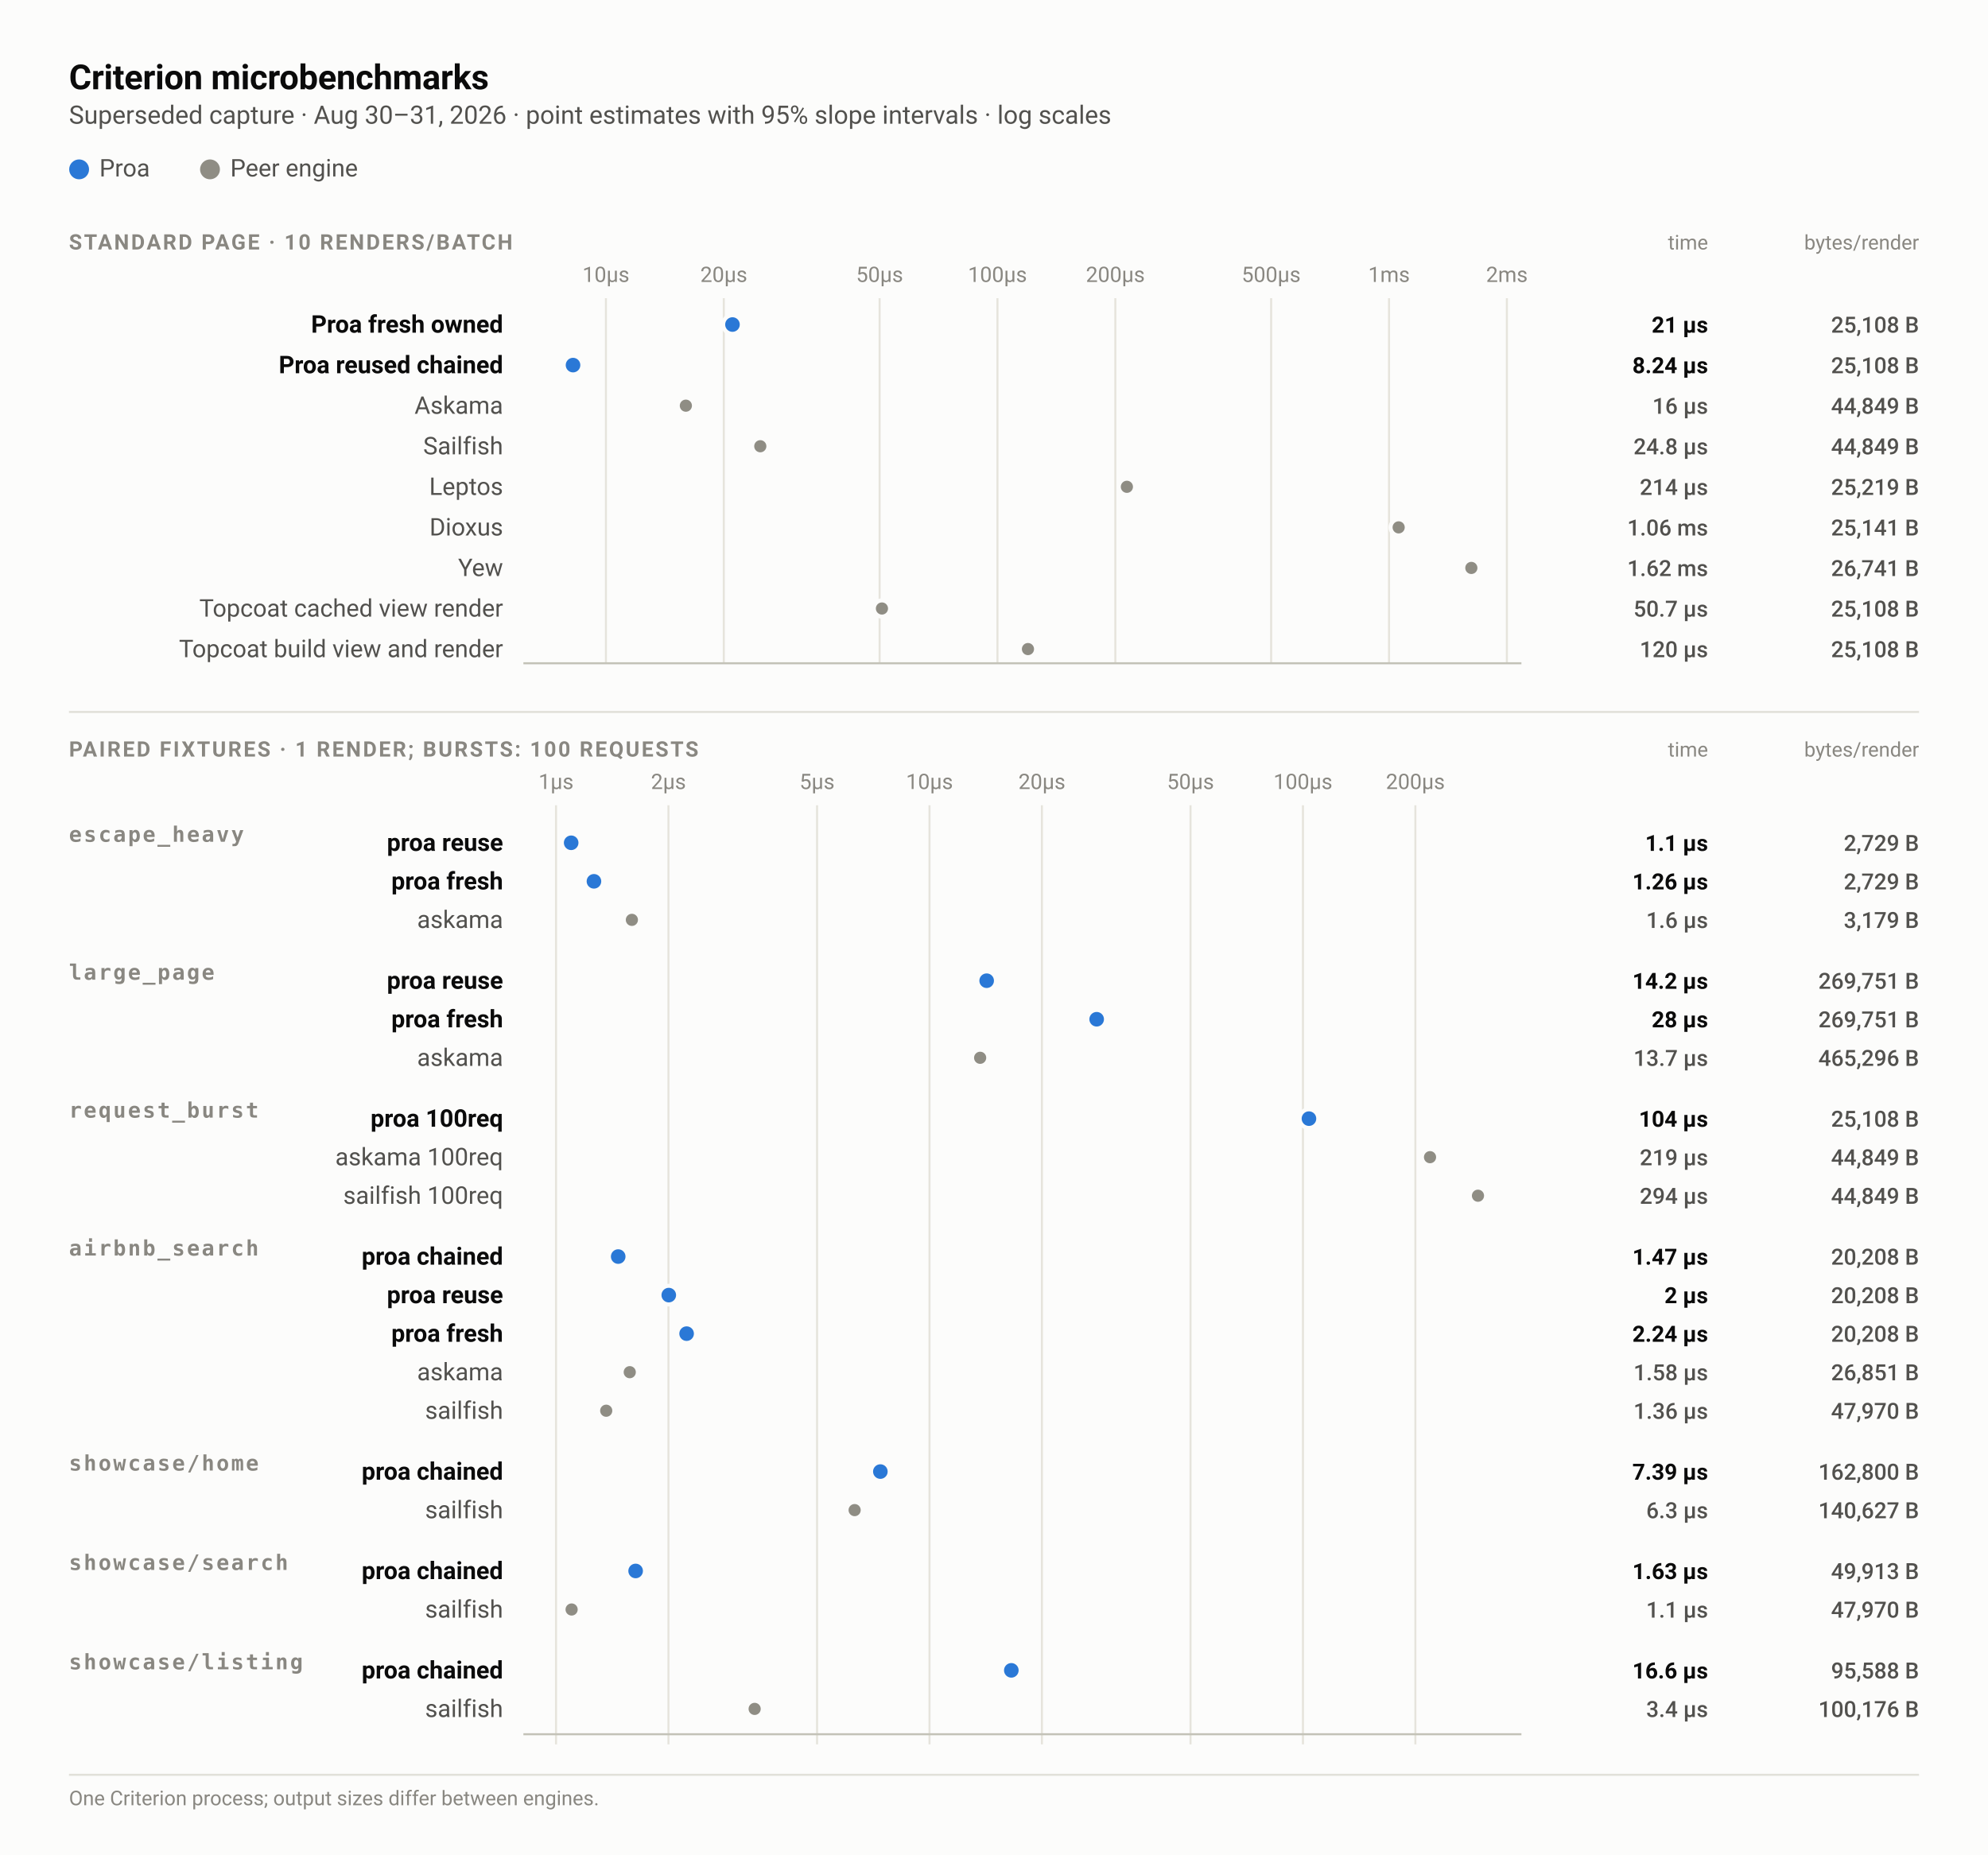
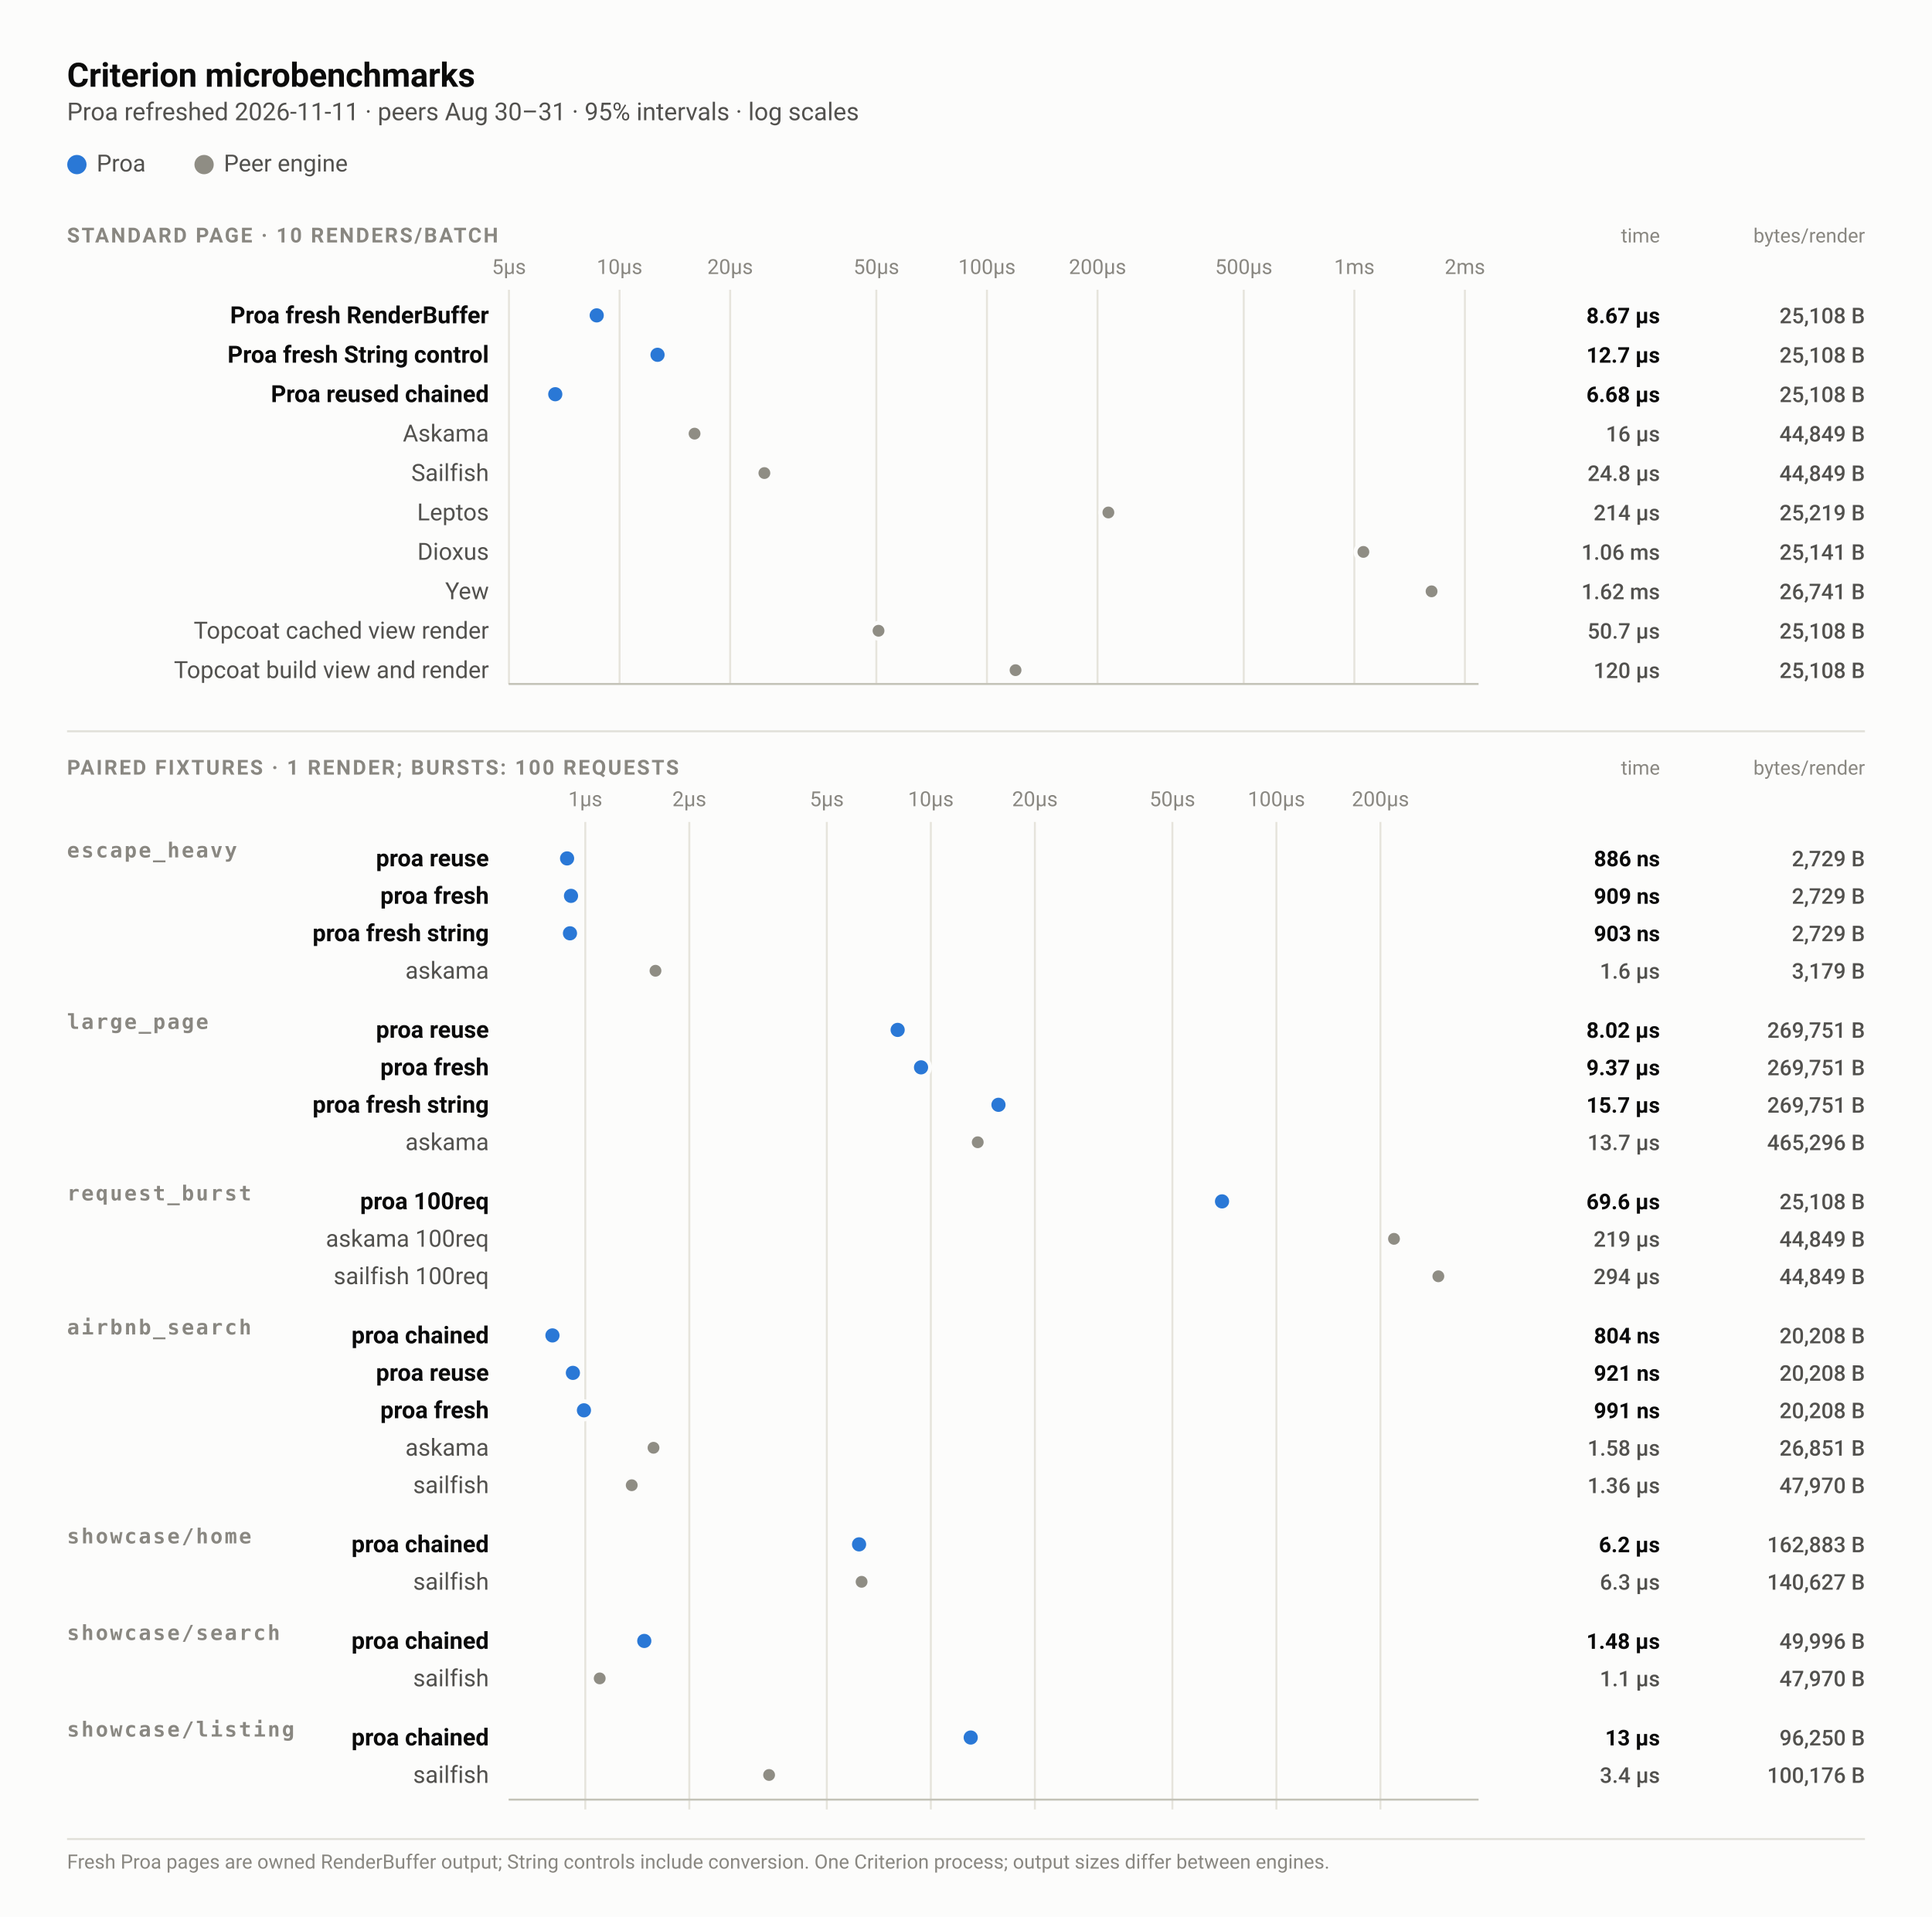
- <svg xmlns="http://www.w3.org/2000/svg" width="980" height="914.5" viewBox="0 0 980 914.5" role="img" aria-labelledby="ttl dsc">
+ <svg xmlns="http://www.w3.org/2000/svg" width="980" height="972.5" viewBox="0 0 980 972.5" role="img" aria-labelledby="ttl dsc">
  <style>
  text { font-family: system-ui, -apple-system, "Segoe UI", Roboto, "Helvetica Neue", Arial, sans-serif; }
  .t   { font-size: 17px; font-weight: 600; fill: #0b0b0b; letter-spacing: -.005em; }
  .d   { font-size: 12.5px; font-weight: 400; fill: #52514e; }
  .eb  { font-size: 10.5px; font-weight: 600; fill: #898781; letter-spacing: .09em; }
  .cat { font-size: 12px; font-weight: 400; fill: #52514e; }
  .catb{ font-size: 12px; font-weight: 600; fill: #0b0b0b; }
  .lg  { font-size: 12px; font-weight: 400; fill: #52514e; }
  .tick{ font-size: 10.5px; font-weight: 400; fill: #898781; font-variant-numeric: tabular-nums; }
  .val { font-size: 11px; font-weight: 500; fill: #52514e; font-variant-numeric: tabular-nums;
         paint-order: stroke; stroke: #fcfcfb; stroke-width: 3.5px; stroke-linejoin: round; }
  .valb{ font-size: 11px; font-weight: 600; fill: #0b0b0b; font-variant-numeric: tabular-nums;
         paint-order: stroke; stroke: #fcfcfb; stroke-width: 3.5px; stroke-linejoin: round; }
  .valw{ font-size: 11px; font-weight: 600; fill: #fcfcfb; font-variant-numeric: tabular-nums; }
  .note{ font-size: 10px; font-weight: 400; fill: #898781; }
  .mono{ font-family: ui-monospace, SFMono-Regular, "SF Mono", Menlo, Consolas, monospace; }
  .end { text-anchor: end; }
  .mid { text-anchor: middle; }
</style>
-   <rect width="980" height="914.5" fill="#fcfcfb" />
+   <rect width="980" height="972.5" fill="#fcfcfb" />
  <text x="34" y="44" class="t">Criterion microbenchmarks</text>
-   <text x="34" y="61" class="d">Superseded capture · Aug 30–31, 2026 · point estimates with 95% slope intervals · log scales</text>
+   <text x="34" y="61" class="d">Proa refreshed 2026-11-11 · peers Aug 30–31 · 95% intervals · log scales</text>
  <circle cx="39" cy="83.5" r="4" fill="#2a78d6" stroke="#2a78d6" stroke-width="1.8" />
  <text x="49" y="87" class="lg">Proa</text>
  <circle cx="103.52" cy="83.5" r="4" fill="#8f8d84" stroke="#8f8d84" stroke-width="1.8" />
  <text x="113.52" y="87" class="lg">Peer engine</text>
  <text x="34" y="123" class="eb">STANDARD PAGE · 10 RENDERS/BATCH</text>
  <text x="842" y="123" class="note end">time</text>
  <text x="946" y="123" class="note end">bytes/render</text>
-   <path d="M298.7 147L298.7 327" stroke="#e6e4dc" stroke-width="1" />
-   <text x="298.7" y="139" class="tick mid">10µs</text>
-   <path d="M356.8 147L356.8 327" stroke="#e6e4dc" stroke-width="1" />
-   <text x="356.8" y="139" class="tick mid">20µs</text>
-   <path d="M433.61 147L433.61 327" stroke="#e6e4dc" stroke-width="1" />
-   <text x="433.61" y="139" class="tick mid">50µs</text>
-   <path d="M491.71 147L491.71 327" stroke="#e6e4dc" stroke-width="1" />
-   <text x="491.71" y="139" class="tick mid">100µs</text>
-   <path d="M549.82 147L549.82 327" stroke="#e6e4dc" stroke-width="1" />
-   <text x="549.82" y="139" class="tick mid">200µs</text>
-   <path d="M626.62 147L626.62 327" stroke="#e6e4dc" stroke-width="1" />
-   <text x="626.62" y="139" class="tick mid">500µs</text>
-   <path d="M684.73 147L684.73 327" stroke="#e6e4dc" stroke-width="1" />
-   <text x="684.73" y="139" class="tick mid">1ms</text>
-   <path d="M742.83 147L742.83 327" stroke="#e6e4dc" stroke-width="1" />
-   <text x="742.83" y="139" class="tick mid">2ms</text>
-   <text x="248" y="164" class="catb end">Proa fresh owned</text>
-   <path d="M360.89 160L361.26 160" stroke="#cde2fb" stroke-width="3" />
-   <circle cx="361.08" cy="160" r="4.6" fill="#2a78d6" stroke="#fcfcfb" stroke-width="2" />
-   <text x="842" y="164" class="valb end">21 µs</text>
+   <path d="M258.17 147L258.17 347" stroke="#e6e4dc" stroke-width="1" />
+   <text x="258.17" y="139" class="tick mid">5µs</text>
+   <path d="M314.27 147L314.27 347" stroke="#e6e4dc" stroke-width="1" />
+   <text x="314.27" y="139" class="tick mid">10µs</text>
+   <path d="M370.37 147L370.37 347" stroke="#e6e4dc" stroke-width="1" />
+   <text x="370.37" y="139" class="tick mid">20µs</text>
+   <path d="M444.52 147L444.52 347" stroke="#e6e4dc" stroke-width="1" />
+   <text x="444.52" y="139" class="tick mid">50µs</text>
+   <path d="M500.62 147L500.62 347" stroke="#e6e4dc" stroke-width="1" />
+   <text x="500.62" y="139" class="tick mid">100µs</text>
+   <path d="M556.72 147L556.72 347" stroke="#e6e4dc" stroke-width="1" />
+   <text x="556.72" y="139" class="tick mid">200µs</text>
+   <path d="M630.88 147L630.88 347" stroke="#e6e4dc" stroke-width="1" />
+   <text x="630.88" y="139" class="tick mid">500µs</text>
+   <path d="M686.98 147L686.98 347" stroke="#e6e4dc" stroke-width="1" />
+   <text x="686.98" y="139" class="tick mid">1ms</text>
+   <path d="M743.07 147L743.07 347" stroke="#e6e4dc" stroke-width="1" />
+   <text x="743.07" y="139" class="tick mid">2ms</text>
+   <text x="248" y="164" class="catb end">Proa fresh RenderBuffer</text>
+   <path d="M302.36 160L303.06 160" stroke="#cde2fb" stroke-width="3" />
+   <circle cx="302.68" cy="160" r="4.6" fill="#2a78d6" stroke="#fcfcfb" stroke-width="2" />
+   <text x="842" y="164" class="valb end">8.67 µs</text>
  <text x="946" y="164" class="val end">25,108 B</text>
-   <text x="248" y="184" class="catb end">Proa reused chained</text>
-   <path d="M282.11 180L282.87 180" stroke="#cde2fb" stroke-width="3" />
-   <circle cx="282.48" cy="180" r="4.6" fill="#2a78d6" stroke="#fcfcfb" stroke-width="2" />
-   <text x="842" y="184" class="valb end">8.24 µs</text>
+   <text x="248" y="184" class="catb end">Proa fresh String control</text>
+   <path d="M333.05 180L334.02 180" stroke="#cde2fb" stroke-width="3" />
+   <circle cx="333.53" cy="180" r="4.6" fill="#2a78d6" stroke="#fcfcfb" stroke-width="2" />
+   <text x="842" y="184" class="valb end">12.7 µs</text>
  <text x="946" y="184" class="val end">25,108 B</text>
-   <text x="248" y="204" class="cat end">Askama</text>
-   <path d="M337.75 200L338.47 200" stroke="#dcdad2" stroke-width="3" />
-   <circle cx="338.1" cy="200" r="4" fill="#8f8d84" stroke="#fcfcfb" stroke-width="2" />
-   <text x="842" y="204" class="val end">16 µs</text>
-   <text x="946" y="204" class="val end">44,849 B</text>
-   <text x="248" y="224" class="cat end">Sailfish</text>
-   <path d="M374.3 220L375.22 220" stroke="#dcdad2" stroke-width="3" />
-   <circle cx="374.79" cy="220" r="4" fill="#8f8d84" stroke="#fcfcfb" stroke-width="2" />
-   <text x="842" y="224" class="val end">24.8 µs</text>
+   <text x="248" y="204" class="catb end">Proa reused chained</text>
+   <path d="M281.28 200L282.07 200" stroke="#cde2fb" stroke-width="3" />
+   <circle cx="281.66" cy="200" r="4.6" fill="#2a78d6" stroke="#fcfcfb" stroke-width="2" />
+   <text x="842" y="204" class="valb end">6.68 µs</text>
+   <text x="946" y="204" class="val end">25,108 B</text>
+   <text x="248" y="224" class="cat end">Askama</text>
+   <path d="M351.97 220L352.66 220" stroke="#dcdad2" stroke-width="3" />
+   <circle cx="352.31" cy="220" r="4" fill="#8f8d84" stroke="#fcfcfb" stroke-width="2" />
+   <text x="842" y="224" class="val end">16 µs</text>
  <text x="946" y="224" class="val end">44,849 B</text>
-   <text x="248" y="244" class="cat end">Leptos</text>
-   <path d="M555.01 240L556.02 240" stroke="#dcdad2" stroke-width="3" />
-   <circle cx="555.51" cy="240" r="4" fill="#8f8d84" stroke="#fcfcfb" stroke-width="2" />
-   <text x="842" y="244" class="val end">214 µs</text>
-   <text x="946" y="244" class="val end">25,219 B</text>
-   <text x="248" y="264" class="cat end">Dioxus</text>
-   <path d="M689.13 260L689.82 260" stroke="#dcdad2" stroke-width="3" />
-   <circle cx="689.48" cy="260" r="4" fill="#8f8d84" stroke="#fcfcfb" stroke-width="2" />
-   <text x="842" y="264" class="val end">1.06 ms</text>
-   <text x="946" y="264" class="val end">25,141 B</text>
-   <text x="248" y="284" class="cat end">Yew</text>
-   <path d="M722.72 280L728.01 280" stroke="#dcdad2" stroke-width="3" />
-   <circle cx="725.31" cy="280" r="4" fill="#8f8d84" stroke="#fcfcfb" stroke-width="2" />
-   <text x="842" y="284" class="val end">1.62 ms</text>
-   <text x="946" y="284" class="val end">26,741 B</text>
-   <text x="248" y="304" class="cat end">Topcoat cached view render</text>
-   <path d="M434.29 300L435.28 300" stroke="#dcdad2" stroke-width="3" />
-   <circle cx="434.76" cy="300" r="4" fill="#8f8d84" stroke="#fcfcfb" stroke-width="2" />
-   <text x="842" y="304" class="val end">50.7 µs</text>
-   <text x="946" y="304" class="val end">25,108 B</text>
-   <text x="248" y="324" class="cat end">Topcoat build view and render</text>
-   <path d="M506.41 320L507.07 320" stroke="#dcdad2" stroke-width="3" />
-   <circle cx="506.74" cy="320" r="4" fill="#8f8d84" stroke="#fcfcfb" stroke-width="2" />
-   <text x="842" y="324" class="val end">120 µs</text>
+   <text x="248" y="244" class="cat end">Sailfish</text>
+   <path d="M387.26 240L388.15 240" stroke="#dcdad2" stroke-width="3" />
+   <circle cx="387.73" cy="240" r="4" fill="#8f8d84" stroke="#fcfcfb" stroke-width="2" />
+   <text x="842" y="244" class="val end">24.8 µs</text>
+   <text x="946" y="244" class="val end">44,849 B</text>
+   <text x="248" y="264" class="cat end">Leptos</text>
+   <path d="M561.74 260L562.71 260" stroke="#dcdad2" stroke-width="3" />
+   <circle cx="562.22" cy="260" r="4" fill="#8f8d84" stroke="#fcfcfb" stroke-width="2" />
+   <text x="842" y="264" class="val end">214 µs</text>
+   <text x="946" y="264" class="val end">25,219 B</text>
+   <text x="248" y="284" class="cat end">Dioxus</text>
+   <path d="M691.23 280L691.9 280" stroke="#dcdad2" stroke-width="3" />
+   <circle cx="691.57" cy="280" r="4" fill="#8f8d84" stroke="#fcfcfb" stroke-width="2" />
+   <text x="842" y="284" class="val end">1.06 ms</text>
+   <text x="946" y="284" class="val end">25,141 B</text>
+   <text x="248" y="304" class="cat end">Yew</text>
+   <path d="M723.66 300L728.77 300" stroke="#dcdad2" stroke-width="3" />
+   <circle cx="726.16" cy="300" r="4" fill="#8f8d84" stroke="#fcfcfb" stroke-width="2" />
+   <text x="842" y="304" class="val end">1.62 ms</text>
+   <text x="946" y="304" class="val end">26,741 B</text>
+   <text x="248" y="324" class="cat end">Topcoat cached view render</text>
+   <path d="M445.18 320L446.13 320" stroke="#dcdad2" stroke-width="3" />
+   <circle cx="445.63" cy="320" r="4" fill="#8f8d84" stroke="#fcfcfb" stroke-width="2" />
+   <text x="842" y="324" class="val end">50.7 µs</text>
  <text x="946" y="324" class="val end">25,108 B</text>
-   <path d="M258 327L750 327" stroke="#c3c2b7" stroke-width="1" />
-   <path d="M34 351L946 351" stroke="#e1e0d9" stroke-width="1" />
-   <text x="34" y="373" class="eb">PAIRED FIXTURES · 1 RENDER; BURSTS: 100 REQUESTS</text>
-   <text x="842" y="373" class="note end">time</text>
-   <text x="946" y="373" class="note end">bytes/render</text>
-   <path d="M274.1 397L274.1 860" stroke="#e6e4dc" stroke-width="1" />
-   <text x="274.1" y="389" class="tick mid">1µs</text>
-   <path d="M329.52 397L329.52 860" stroke="#e6e4dc" stroke-width="1" />
-   <text x="329.52" y="389" class="tick mid">2µs</text>
-   <path d="M402.78 397L402.78 860" stroke="#e6e4dc" stroke-width="1" />
-   <text x="402.78" y="389" class="tick mid">5µs</text>
-   <path d="M458.2 397L458.2 860" stroke="#e6e4dc" stroke-width="1" />
-   <text x="458.2" y="389" class="tick mid">10µs</text>
-   <path d="M513.62 397L513.62 860" stroke="#e6e4dc" stroke-width="1" />
-   <text x="513.62" y="389" class="tick mid">20µs</text>
-   <path d="M586.88 397L586.88 860" stroke="#e6e4dc" stroke-width="1" />
-   <text x="586.88" y="389" class="tick mid">50µs</text>
-   <path d="M642.3 397L642.3 860" stroke="#e6e4dc" stroke-width="1" />
-   <text x="642.3" y="389" class="tick mid">100µs</text>
-   <path d="M697.72 397L697.72 860" stroke="#e6e4dc" stroke-width="1" />
-   <text x="697.72" y="389" class="tick mid">200µs</text>
-   <text x="34" y="415" class="eb mono">escape_heavy</text>
-   <text x="248" y="419.5" class="catb end">proa reuse</text>
-   <path d="M281 415.5L282.15 415.5" stroke="#cde2fb" stroke-width="3" />
-   <circle cx="281.56" cy="415.5" r="4.6" fill="#2a78d6" stroke="#fcfcfb" stroke-width="2" />
-   <text x="842" y="419.5" class="valb end">1.1 µs</text>
-   <text x="946" y="419.5" class="val end">2,729 B</text>
-   <text x="248" y="438.5" class="catb end">proa fresh</text>
-   <path d="M292.33 434.5L293.24 434.5" stroke="#cde2fb" stroke-width="3" />
-   <circle cx="292.79" cy="434.5" r="4.6" fill="#2a78d6" stroke="#fcfcfb" stroke-width="2" />
-   <text x="842" y="438.5" class="valb end">1.26 µs</text>
-   <text x="946" y="438.5" class="val end">2,729 B</text>
-   <text x="248" y="457.5" class="cat end">askama</text>
-   <path d="M309.82 453.5L313.92 453.5" stroke="#dcdad2" stroke-width="3" />
-   <circle cx="311.49" cy="453.5" r="4" fill="#8f8d84" stroke="#fcfcfb" stroke-width="2" />
-   <text x="842" y="457.5" class="val end">1.6 µs</text>
-   <text x="946" y="457.5" class="val end">3,179 B</text>
-   <text x="34" y="483" class="eb mono">large_page</text>
-   <text x="248" y="487.5" class="catb end">proa reuse</text>
-   <path d="M486.05 483.5L486.71 483.5" stroke="#cde2fb" stroke-width="3" />
-   <circle cx="486.38" cy="483.5" r="4.6" fill="#2a78d6" stroke="#fcfcfb" stroke-width="2" />
-   <text x="842" y="487.5" class="valb end">14.2 µs</text>
-   <text x="946" y="487.5" class="val end">269,751 B</text>
-   <text x="248" y="506.5" class="catb end">proa fresh</text>
-   <path d="M540.32 502.5L540.95 502.5" stroke="#cde2fb" stroke-width="3" />
-   <circle cx="540.61" cy="502.5" r="4.6" fill="#2a78d6" stroke="#fcfcfb" stroke-width="2" />
-   <text x="842" y="506.5" class="valb end">28 µs</text>
-   <text x="946" y="506.5" class="val end">269,751 B</text>
-   <text x="248" y="525.5" class="cat end">askama</text>
-   <path d="M482.31 521.5L483.84 521.5" stroke="#dcdad2" stroke-width="3" />
-   <circle cx="483.17" cy="521.5" r="4" fill="#8f8d84" stroke="#fcfcfb" stroke-width="2" />
-   <text x="842" y="525.5" class="val end">13.7 µs</text>
-   <text x="946" y="525.5" class="val end">465,296 B</text>
-   <text x="34" y="551" class="eb mono">request_burst</text>
-   <text x="248" y="555.5" class="catb end">proa 100req</text>
-   <path d="M644.95 551.5L645.57 551.5" stroke="#cde2fb" stroke-width="3" />
-   <circle cx="645.26" cy="551.5" r="4.6" fill="#2a78d6" stroke="#fcfcfb" stroke-width="2" />
-   <text x="842" y="555.5" class="valb end">104 µs</text>
-   <text x="946" y="555.5" class="val end">25,108 B</text>
-   <text x="248" y="574.5" class="cat end">askama 100req</text>
-   <path d="M704.08 570.5L705.82 570.5" stroke="#dcdad2" stroke-width="3" />
-   <circle cx="704.94" cy="570.5" r="4" fill="#8f8d84" stroke="#fcfcfb" stroke-width="2" />
-   <text x="842" y="574.5" class="val end">219 µs</text>
-   <text x="946" y="574.5" class="val end">44,849 B</text>
-   <text x="248" y="593.5" class="cat end">sailfish 100req</text>
-   <path d="M728.08 589.5L729.02 589.5" stroke="#dcdad2" stroke-width="3" />
-   <circle cx="728.58" cy="589.5" r="4" fill="#8f8d84" stroke="#fcfcfb" stroke-width="2" />
-   <text x="842" y="593.5" class="val end">294 µs</text>
-   <text x="946" y="593.5" class="val end">44,849 B</text>
-   <text x="34" y="619" class="eb mono">airbnb_search</text>
-   <text x="248" y="623.5" class="catb end">proa chained</text>
-   <path d="M300.85 619.5L309.55 619.5" stroke="#cde2fb" stroke-width="3" />
-   <circle cx="304.75" cy="619.5" r="4.6" fill="#2a78d6" stroke="#fcfcfb" stroke-width="2" />
-   <text x="842" y="623.5" class="valb end">1.47 µs</text>
-   <text x="946" y="623.5" class="val end">20,208 B</text>
-   <text x="248" y="642.5" class="catb end">proa reuse</text>
-   <path d="M328.63 638.5L330.9 638.5" stroke="#cde2fb" stroke-width="3" />
-   <circle cx="329.68" cy="638.5" r="4.6" fill="#2a78d6" stroke="#fcfcfb" stroke-width="2" />
-   <text x="842" y="642.5" class="valb end">2 µs</text>
-   <text x="946" y="642.5" class="val end">20,208 B</text>
-   <text x="248" y="661.5" class="catb end">proa fresh</text>
-   <path d="M336.68 657.5L340.37 657.5" stroke="#cde2fb" stroke-width="3" />
-   <circle cx="338.47" cy="657.5" r="4.6" fill="#2a78d6" stroke="#fcfcfb" stroke-width="2" />
-   <text x="842" y="661.5" class="valb end">2.24 µs</text>
-   <text x="946" y="661.5" class="val end">20,208 B</text>
-   <text x="248" y="680.5" class="cat end">askama</text>
-   <path d="M309.35 676.5L311.68 676.5" stroke="#dcdad2" stroke-width="3" />
-   <circle cx="310.44" cy="676.5" r="4" fill="#8f8d84" stroke="#fcfcfb" stroke-width="2" />
-   <text x="842" y="680.5" class="val end">1.58 µs</text>
-   <text x="946" y="680.5" class="val end">26,851 B</text>
-   <text x="248" y="699.5" class="cat end">sailfish</text>
-   <path d="M296.96 695.5L300.61 695.5" stroke="#dcdad2" stroke-width="3" />
-   <circle cx="298.84" cy="695.5" r="4" fill="#8f8d84" stroke="#fcfcfb" stroke-width="2" />
-   <text x="842" y="699.5" class="val end">1.36 µs</text>
-   <text x="946" y="699.5" class="val end">47,970 B</text>
-   <text x="34" y="725" class="eb mono">showcase/home</text>
-   <text x="248" y="729.5" class="catb end">proa chained</text>
-   <path d="M433.85 725.5L434.13 725.5" stroke="#cde2fb" stroke-width="3" />
-   <circle cx="433.98" cy="725.5" r="4.6" fill="#2a78d6" stroke="#fcfcfb" stroke-width="2" />
-   <text x="842" y="729.5" class="valb end">7.39 µs</text>
-   <text x="946" y="729.5" class="val end">162,800 B</text>
-   <text x="248" y="748.5" class="cat end">sailfish</text>
-   <path d="M421.06 744.5L421.56 744.5" stroke="#dcdad2" stroke-width="3" />
-   <circle cx="421.3" cy="744.5" r="4" fill="#8f8d84" stroke="#fcfcfb" stroke-width="2" />
-   <text x="842" y="748.5" class="val end">6.3 µs</text>
-   <text x="946" y="748.5" class="val end">140,627 B</text>
-   <text x="34" y="774" class="eb mono">showcase/search</text>
-   <text x="248" y="778.5" class="catb end">proa chained</text>
-   <path d="M313.12 774.5L313.56 774.5" stroke="#cde2fb" stroke-width="3" />
-   <circle cx="313.34" cy="774.5" r="4.6" fill="#2a78d6" stroke="#fcfcfb" stroke-width="2" />
-   <text x="842" y="778.5" class="valb end">1.63 µs</text>
-   <text x="946" y="778.5" class="val end">49,913 B</text>
-   <text x="248" y="797.5" class="cat end">sailfish</text>
-   <path d="M281.51 793.5L282.05 793.5" stroke="#dcdad2" stroke-width="3" />
-   <circle cx="281.78" cy="793.5" r="4" fill="#8f8d84" stroke="#fcfcfb" stroke-width="2" />
-   <text x="842" y="797.5" class="val end">1.1 µs</text>
-   <text x="946" y="797.5" class="val end">47,970 B</text>
-   <text x="34" y="823" class="eb mono">showcase/listing</text>
-   <text x="248" y="827.5" class="catb end">proa chained</text>
-   <path d="M498.26 823.5L498.84 823.5" stroke="#cde2fb" stroke-width="3" />
-   <circle cx="498.54" cy="823.5" r="4.6" fill="#2a78d6" stroke="#fcfcfb" stroke-width="2" />
-   <text x="842" y="827.5" class="valb end">16.6 µs</text>
-   <text x="946" y="827.5" class="val end">95,588 B</text>
-   <text x="248" y="846.5" class="cat end">sailfish</text>
-   <path d="M371.82 842.5L372.22 842.5" stroke="#dcdad2" stroke-width="3" />
-   <circle cx="372.01" cy="842.5" r="4" fill="#8f8d84" stroke="#fcfcfb" stroke-width="2" />
-   <text x="842" y="846.5" class="val end">3.4 µs</text>
-   <text x="946" y="846.5" class="val end">100,176 B</text>
-   <path d="M258 855L750 855" stroke="#c3c2b7" stroke-width="1" />
-   <path d="M34 875L946 875" stroke="#e1e0d9" stroke-width="1" />
-   <text x="34" y="890" class="note">One Criterion process; output sizes differ between engines.</text>
+   <text x="248" y="344" class="cat end">Topcoat build view and render</text>
+   <path d="M514.82 340L515.45 340" stroke="#dcdad2" stroke-width="3" />
+   <circle cx="515.13" cy="340" r="4" fill="#8f8d84" stroke="#fcfcfb" stroke-width="2" />
+   <text x="842" y="344" class="val end">120 µs</text>
+   <text x="946" y="344" class="val end">25,108 B</text>
+   <path d="M258 347L750 347" stroke="#c3c2b7" stroke-width="1" />
+   <path d="M34 371L946 371" stroke="#e1e0d9" stroke-width="1" />
+   <text x="34" y="393" class="eb">PAIRED FIXTURES · 1 RENDER; BURSTS: 100 REQUESTS</text>
+   <text x="842" y="393" class="note end">time</text>
+   <text x="946" y="393" class="note end">bytes/render</text>
+   <path d="M296.89 417L296.89 918" stroke="#e6e4dc" stroke-width="1" />
+   <text x="296.89" y="409" class="tick mid">1µs</text>
+   <path d="M349.65 417L349.65 918" stroke="#e6e4dc" stroke-width="1" />
+   <text x="349.65" y="409" class="tick mid">2µs</text>
+   <path d="M419.4 417L419.4 918" stroke="#e6e4dc" stroke-width="1" />
+   <text x="419.4" y="409" class="tick mid">5µs</text>
+   <path d="M472.17 417L472.17 918" stroke="#e6e4dc" stroke-width="1" />
+   <text x="472.17" y="409" class="tick mid">10µs</text>
+   <path d="M524.94 417L524.94 918" stroke="#e6e4dc" stroke-width="1" />
+   <text x="524.94" y="409" class="tick mid">20µs</text>
+   <path d="M594.69 417L594.69 918" stroke="#e6e4dc" stroke-width="1" />
+   <text x="594.69" y="409" class="tick mid">50µs</text>
+   <path d="M647.45 417L647.45 918" stroke="#e6e4dc" stroke-width="1" />
+   <text x="647.45" y="409" class="tick mid">100µs</text>
+   <path d="M700.22 417L700.22 918" stroke="#e6e4dc" stroke-width="1" />
+   <text x="700.22" y="409" class="tick mid">200µs</text>
+   <text x="34" y="435" class="eb mono">escape_heavy</text>
+   <text x="248" y="439.5" class="catb end">proa reuse</text>
+   <path d="M287.35 435.5L287.96 435.5" stroke="#cde2fb" stroke-width="3" />
+   <circle cx="287.65" cy="435.5" r="4.6" fill="#2a78d6" stroke="#fcfcfb" stroke-width="2" />
+   <text x="842" y="439.5" class="valb end">886 ns</text>
+   <text x="946" y="439.5" class="val end">2,729 B</text>
+   <text x="248" y="458.5" class="catb end">proa fresh</text>
+   <path d="M289.41 454.5L289.9 454.5" stroke="#cde2fb" stroke-width="3" />
+   <circle cx="289.64" cy="454.5" r="4.6" fill="#2a78d6" stroke="#fcfcfb" stroke-width="2" />
+   <text x="842" y="458.5" class="valb end">909 ns</text>
+   <text x="946" y="458.5" class="val end">2,729 B</text>
+   <text x="248" y="477.5" class="catb end">proa fresh string</text>
+   <path d="M288.87 473.5L289.42 473.5" stroke="#cde2fb" stroke-width="3" />
+   <circle cx="289.12" cy="473.5" r="4.6" fill="#2a78d6" stroke="#fcfcfb" stroke-width="2" />
+   <text x="842" y="477.5" class="valb end">903 ns</text>
+   <text x="946" y="477.5" class="val end">2,729 B</text>
+   <text x="248" y="496.5" class="cat end">askama</text>
+   <path d="M330.9 492.5L334.8 492.5" stroke="#dcdad2" stroke-width="3" />
+   <circle cx="332.49" cy="492.5" r="4" fill="#8f8d84" stroke="#fcfcfb" stroke-width="2" />
+   <text x="842" y="496.5" class="val end">1.6 µs</text>
+   <text x="946" y="496.5" class="val end">3,179 B</text>
+   <text x="34" y="522" class="eb mono">large_page</text>
+   <text x="248" y="526.5" class="catb end">proa reuse</text>
+   <path d="M455.13 522.5L455.55 522.5" stroke="#cde2fb" stroke-width="3" />
+   <circle cx="455.33" cy="522.5" r="4.6" fill="#2a78d6" stroke="#fcfcfb" stroke-width="2" />
+   <text x="842" y="526.5" class="valb end">8.02 µs</text>
+   <text x="946" y="526.5" class="val end">269,751 B</text>
+   <text x="248" y="545.5" class="catb end">proa fresh</text>
+   <path d="M466.79 541.5L467.87 541.5" stroke="#cde2fb" stroke-width="3" />
+   <circle cx="467.19" cy="541.5" r="4.6" fill="#2a78d6" stroke="#fcfcfb" stroke-width="2" />
+   <text x="842" y="545.5" class="valb end">9.37 µs</text>
+   <text x="946" y="545.5" class="val end">269,751 B</text>
+   <text x="248" y="564.5" class="catb end">proa fresh string</text>
+   <path d="M506.24 560.5L506.76 560.5" stroke="#cde2fb" stroke-width="3" />
+   <circle cx="506.47" cy="560.5" r="4.6" fill="#2a78d6" stroke="#fcfcfb" stroke-width="2" />
+   <text x="842" y="564.5" class="valb end">15.7 µs</text>
+   <text x="946" y="564.5" class="val end">269,751 B</text>
+   <text x="248" y="583.5" class="cat end">askama</text>
+   <path d="M495.13 579.5L496.58 579.5" stroke="#dcdad2" stroke-width="3" />
+   <circle cx="495.95" cy="579.5" r="4" fill="#8f8d84" stroke="#fcfcfb" stroke-width="2" />
+   <text x="842" y="583.5" class="val end">13.7 µs</text>
+   <text x="946" y="583.5" class="val end">465,296 B</text>
+   <text x="34" y="609" class="eb mono">request_burst</text>
+   <text x="248" y="613.5" class="catb end">proa 100req</text>
+   <path d="M619.61 609.5L620.17 609.5" stroke="#cde2fb" stroke-width="3" />
+   <circle cx="619.87" cy="609.5" r="4.6" fill="#2a78d6" stroke="#fcfcfb" stroke-width="2" />
+   <text x="842" y="613.5" class="valb end">69.6 µs</text>
+   <text x="946" y="613.5" class="val end">25,108 B</text>
+   <text x="248" y="632.5" class="cat end">askama 100req</text>
+   <path d="M706.28 628.5L707.94 628.5" stroke="#dcdad2" stroke-width="3" />
+   <circle cx="707.1" cy="628.5" r="4" fill="#8f8d84" stroke="#fcfcfb" stroke-width="2" />
+   <text x="842" y="632.5" class="val end">219 µs</text>
+   <text x="946" y="632.5" class="val end">44,849 B</text>
+   <text x="248" y="651.5" class="cat end">sailfish 100req</text>
+   <path d="M729.13 647.5L730.03 647.5" stroke="#dcdad2" stroke-width="3" />
+   <circle cx="729.6" cy="647.5" r="4" fill="#8f8d84" stroke="#fcfcfb" stroke-width="2" />
+   <text x="842" y="651.5" class="val end">294 µs</text>
+   <text x="946" y="651.5" class="val end">44,849 B</text>
+   <text x="34" y="677" class="eb mono">airbnb_search</text>
+   <text x="248" y="681.5" class="catb end">proa chained</text>
+   <path d="M279.9 677.5L280.6 677.5" stroke="#cde2fb" stroke-width="3" />
+   <circle cx="280.23" cy="677.5" r="4.6" fill="#2a78d6" stroke="#fcfcfb" stroke-width="2" />
+   <text x="842" y="681.5" class="valb end">804 ns</text>
+   <text x="946" y="681.5" class="val end">20,208 B</text>
+   <text x="248" y="700.5" class="catb end">proa reuse</text>
+   <path d="M290.33 696.5L290.88 696.5" stroke="#cde2fb" stroke-width="3" />
+   <circle cx="290.6" cy="696.5" r="4.6" fill="#2a78d6" stroke="#fcfcfb" stroke-width="2" />
+   <text x="842" y="700.5" class="valb end">921 ns</text>
+   <text x="946" y="700.5" class="val end">20,208 B</text>
+   <text x="248" y="719.5" class="catb end">proa fresh</text>
+   <path d="M295.81 715.5L296.64 715.5" stroke="#cde2fb" stroke-width="3" />
+   <circle cx="296.2" cy="715.5" r="4.6" fill="#2a78d6" stroke="#fcfcfb" stroke-width="2" />
+   <text x="842" y="719.5" class="valb end">991 ns</text>
+   <text x="946" y="719.5" class="val end">20,208 B</text>
+   <text x="248" y="738.5" class="cat end">askama</text>
+   <path d="M330.45 734.5L332.67 734.5" stroke="#dcdad2" stroke-width="3" />
+   <circle cx="331.49" cy="734.5" r="4" fill="#8f8d84" stroke="#fcfcfb" stroke-width="2" />
+   <text x="842" y="738.5" class="val end">1.58 µs</text>
+   <text x="946" y="738.5" class="val end">26,851 B</text>
+   <text x="248" y="757.5" class="cat end">sailfish</text>
+   <path d="M318.66 753.5L322.13 753.5" stroke="#dcdad2" stroke-width="3" />
+   <circle cx="320.44" cy="753.5" r="4" fill="#8f8d84" stroke="#fcfcfb" stroke-width="2" />
+   <text x="842" y="757.5" class="val end">1.36 µs</text>
+   <text x="946" y="757.5" class="val end">47,970 B</text>
+   <text x="34" y="783" class="eb mono">showcase/home</text>
+   <text x="248" y="787.5" class="catb end">proa chained</text>
+   <path d="M435.53 783.5L436.05 783.5" stroke="#cde2fb" stroke-width="3" />
+   <circle cx="435.76" cy="783.5" r="4.6" fill="#2a78d6" stroke="#fcfcfb" stroke-width="2" />
+   <text x="842" y="787.5" class="valb end">6.2 µs</text>
+   <text x="946" y="787.5" class="val end">162,883 B</text>
+   <text x="248" y="806.5" class="cat end">sailfish</text>
+   <path d="M436.81 802.5L437.28 802.5" stroke="#dcdad2" stroke-width="3" />
+   <circle cx="437.04" cy="802.5" r="4" fill="#8f8d84" stroke="#fcfcfb" stroke-width="2" />
+   <text x="842" y="806.5" class="val end">6.3 µs</text>
+   <text x="946" y="806.5" class="val end">140,627 B</text>
+   <text x="34" y="832" class="eb mono">showcase/search</text>
+   <text x="248" y="836.5" class="catb end">proa chained</text>
+   <path d="M326.55 832.5L327.13 832.5" stroke="#cde2fb" stroke-width="3" />
+   <circle cx="326.81" cy="832.5" r="4.6" fill="#2a78d6" stroke="#fcfcfb" stroke-width="2" />
+   <text x="842" y="836.5" class="valb end">1.48 µs</text>
+   <text x="946" y="836.5" class="val end">49,996 B</text>
+   <text x="248" y="855.5" class="cat end">sailfish</text>
+   <path d="M303.95 851.5L304.46 851.5" stroke="#dcdad2" stroke-width="3" />
+   <circle cx="304.2" cy="851.5" r="4" fill="#8f8d84" stroke="#fcfcfb" stroke-width="2" />
+   <text x="842" y="855.5" class="val end">1.1 µs</text>
+   <text x="946" y="855.5" class="val end">47,970 B</text>
+   <text x="34" y="881" class="eb mono">showcase/listing</text>
+   <text x="248" y="885.5" class="catb end">proa chained</text>
+   <path d="M492.02 881.5L492.8 881.5" stroke="#cde2fb" stroke-width="3" />
+   <circle cx="492.39" cy="881.5" r="4.6" fill="#2a78d6" stroke="#fcfcfb" stroke-width="2" />
+   <text x="842" y="885.5" class="valb end">13 µs</text>
+   <text x="946" y="885.5" class="val end">96,250 B</text>
+   <text x="248" y="904.5" class="cat end">sailfish</text>
+   <path d="M389.93 900.5L390.31 900.5" stroke="#dcdad2" stroke-width="3" />
+   <circle cx="390.12" cy="900.5" r="4" fill="#8f8d84" stroke="#fcfcfb" stroke-width="2" />
+   <text x="842" y="904.5" class="val end">3.4 µs</text>
+   <text x="946" y="904.5" class="val end">100,176 B</text>
+   <path d="M258 913L750 913" stroke="#c3c2b7" stroke-width="1" />
+   <path d="M34 933L946 933" stroke="#e1e0d9" stroke-width="1" />
+   <text x="34" y="948" class="note">Fresh Proa pages are owned RenderBuffer output; String controls include conversion. One Criterion process; output sizes differ between engines.</text>
</svg>
